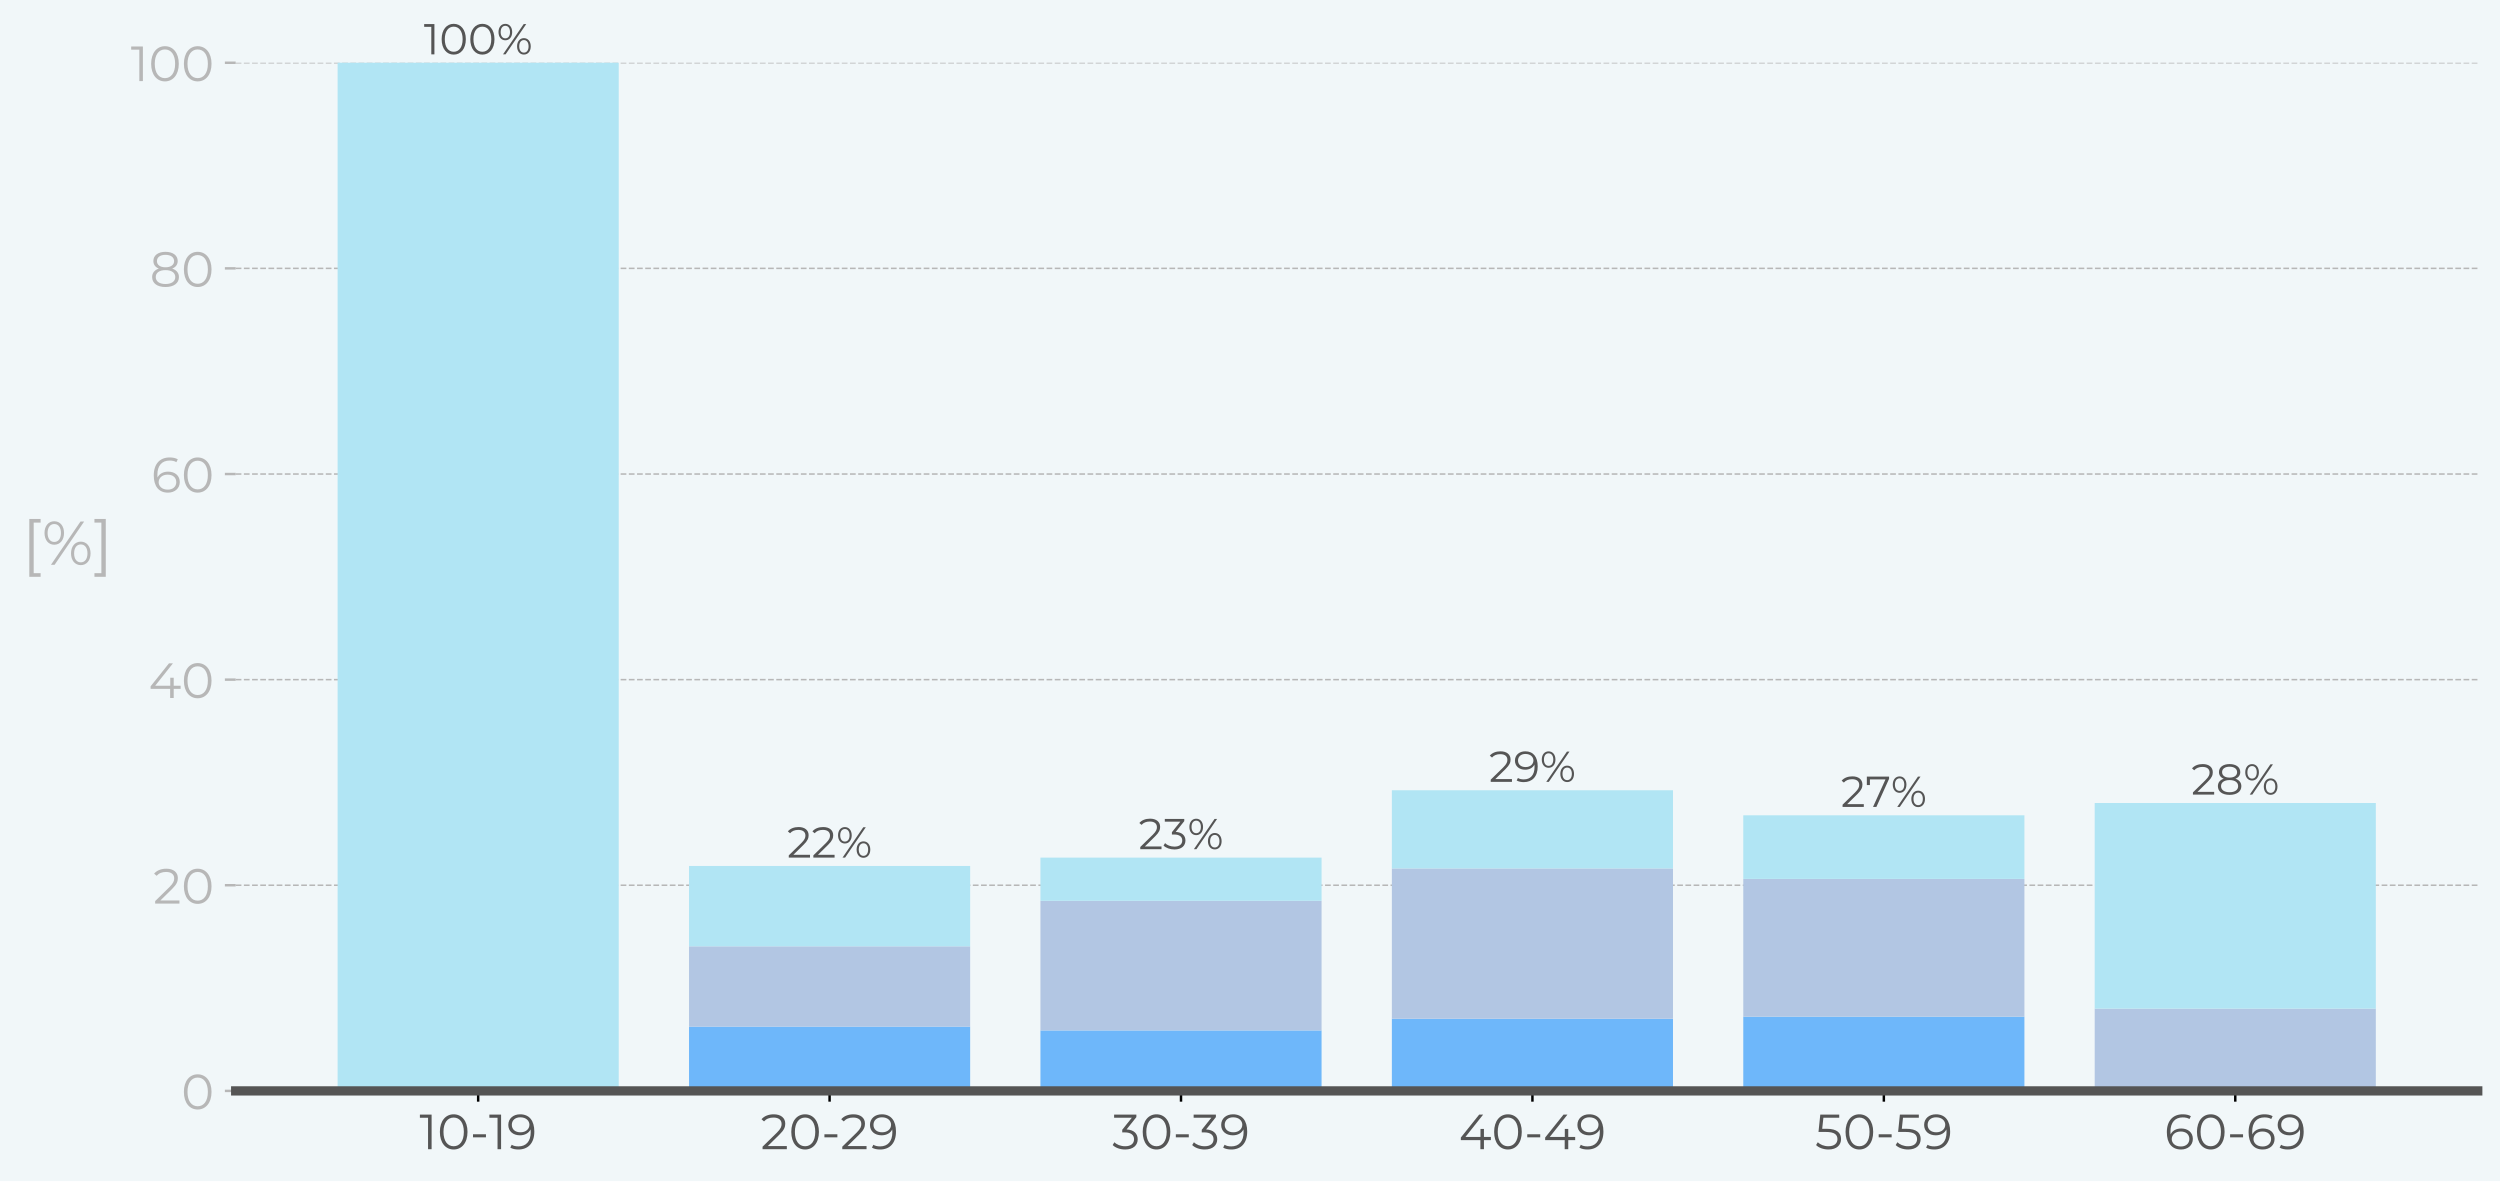
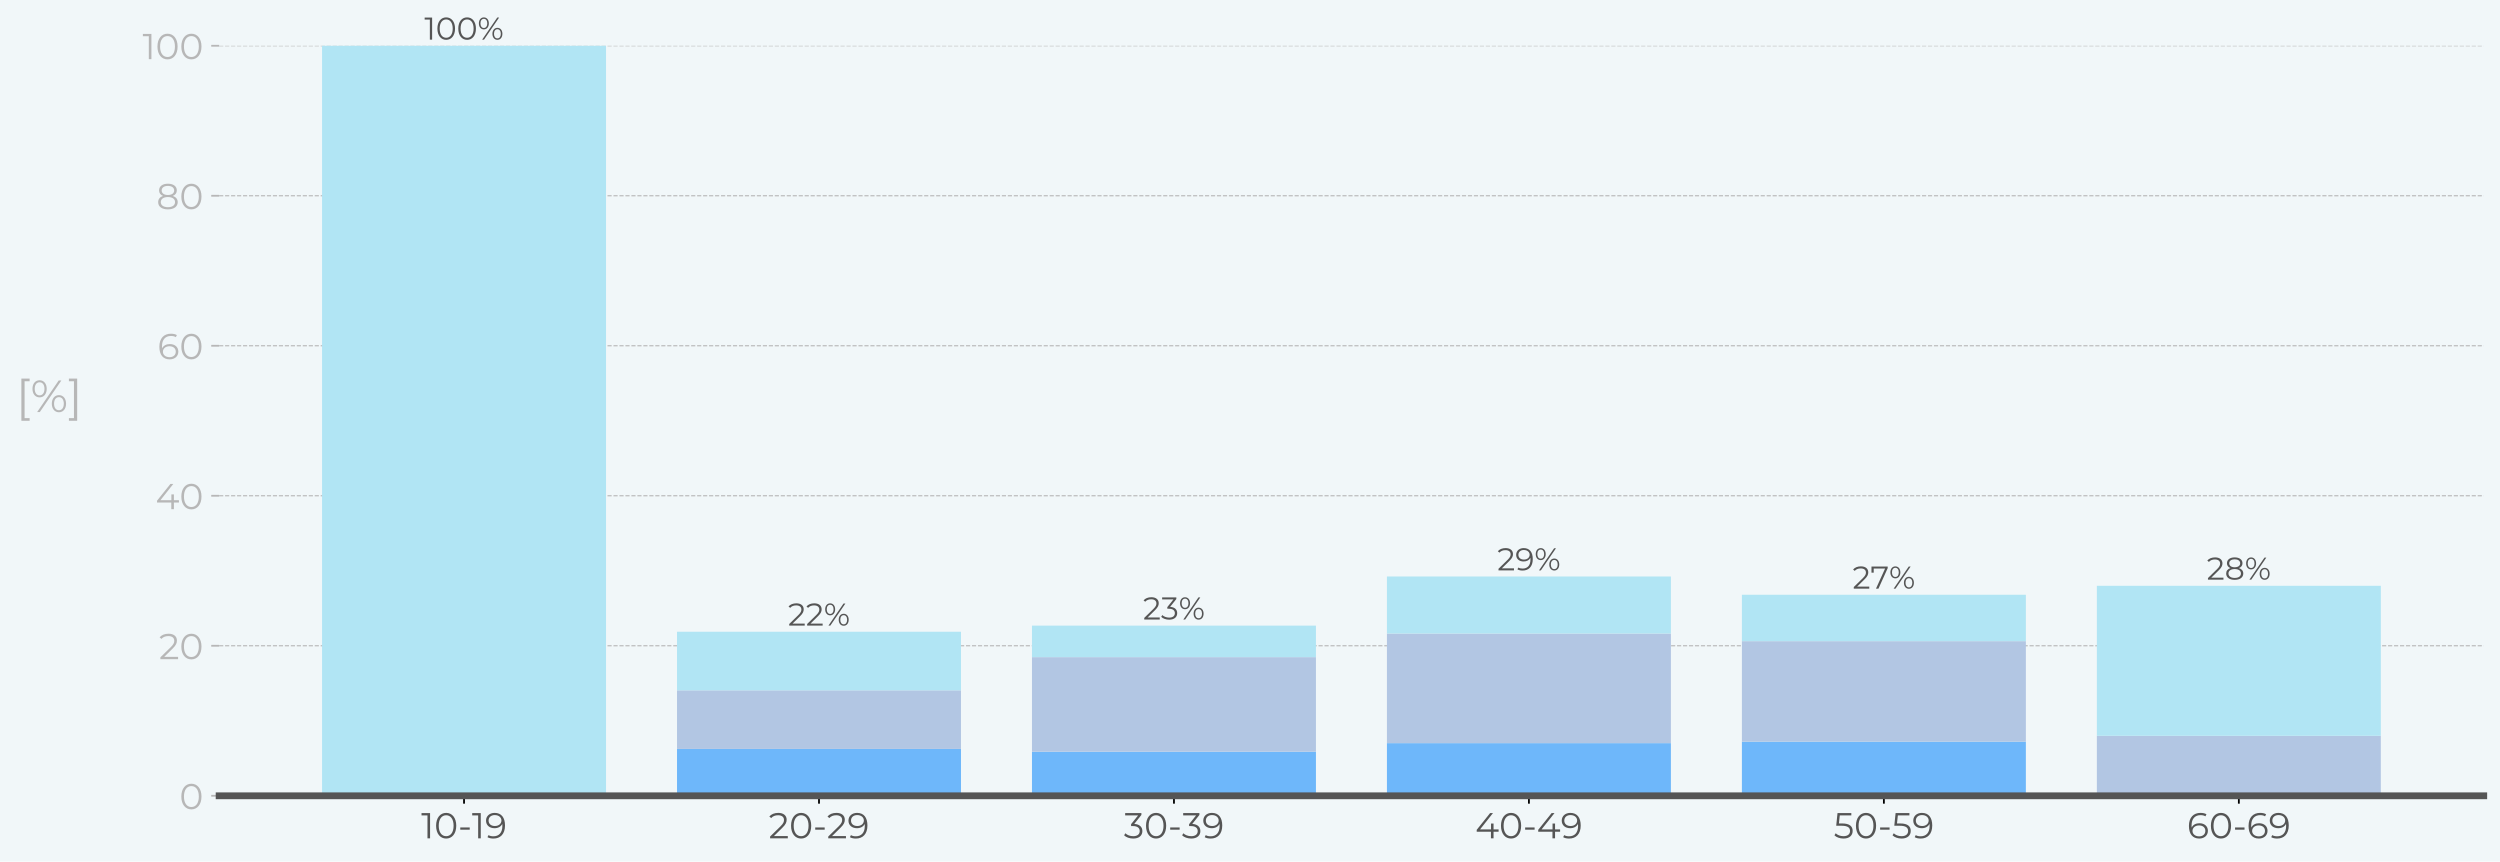
- <svg xmlns="http://www.w3.org/2000/svg" xmlns:xlink="http://www.w3.org/1999/xlink" width="808.855pt" height="382.123pt" viewBox="0 0 808.855 382.123" version="1.1">
+ <svg xmlns="http://www.w3.org/2000/svg" xmlns:xlink="http://www.w3.org/1999/xlink" width="1108.78pt" height="382.123pt" viewBox="0 0 1108.78 382.123" version="1.1">
  <defs>
    <style type="text/css">*{stroke-linejoin: round; stroke-linecap: butt}</style>
  </defs>
  <g id="figure_1">
    <g id="patch_1">
-       <path d="M 0 382.123  L 808.855 382.123  L 808.855 0  L 0 0  z " style="fill: #f1f7f9" />
+       <path d="M 0 382.123  L 1108.78 382.123  L 1108.78 0  L 0 0  z " style="fill: #f1f7f9" />
    </g>
    <g id="axes_1">
      <g id="patch_2">
-         <path d="M 76.255 352.945  L 801.655 352.945  L 801.655 20.305  L 76.255 20.305  z " style="fill: #f1f7f9" />
+         <path d="M 97.18 352.945  L 1101.58 352.945  L 1101.58 20.305  L 97.18 20.305  z " style="fill: #f1f7f9" />
      </g>
      <g id="matplotlib.axis_1">
        <g id="xtick_1">
          <g id="line2d_1">
            <defs>
-               <path id="mb04556d21f" d="M 0 0  L 0 3.5  " style="stroke: #000000; stroke-width: 0.8" />
+               <path id="m807997ced9" d="M 0 0  L 0 3.5  " style="stroke: #000000; stroke-width: 0.8" />
            </defs>
            <g>
-               <use xlink:href="#mb04556d21f" x="154.707" y="352.945" style="stroke: #000000; stroke-width: 0.8" />
+               <use xlink:href="#m807997ced9" x="205.806" y="352.945" style="stroke: #000000; stroke-width: 0.8" />
            </g>
          </g>
          <g id="text_1">
-             <g style="fill: #555555" transform="translate(135.7074 371.8178)scale(0.16 -0.16)">
+             <g style="fill: #555555" transform="translate(186.8063 371.8178)scale(0.16 -0.16)">
              <defs>
                <path id="Montserrat-Regular-31" d="M 58 4480  L 58 4070  L 1114 4070  L 1114 0  L 1574 0  L 1574 4480  L 58 4480  z " transform="scale(0.015625)" />
                <path id="Montserrat-Regular-30" d="M 2118 -38  C 3155 -38 3910 813 3910 2240  C 3910 3667 3155 4518 2118 4518  C 1082 4518 333 3667 333 2240  C 333 813 1082 -38 2118 -38  z M 2118 384  C 1338 384 800 1043 800 2240  C 800 3437 1338 4096 2118 4096  C 2899 4096 3437 3437 3437 2240  C 3437 1043 2899 384 2118 384  z " transform="scale(0.015625)" />
                <path id="Montserrat-Regular-2d" d="M 384 1536  L 2061 1536  L 2061 1933  L 384 1933  L 384 1536  z " transform="scale(0.015625)" />
                <path id="Montserrat-Regular-39" d="M 1728 4518  C 858 4518 198 3981 198 3142  C 198 2323 819 1798 1709 1798  C 2330 1798 2854 2074 3078 2566  C 3091 2432 3098 2304 3098 2202  C 3098 986 2477 365 1510 365  C 1178 365 870 422 640 576  L 454 205  C 736 32 1114 -38 1517 -38  C 2733 -38 3565 755 3565 2278  C 3565 3693 2918 4518 1728 4518  z M 1779 2189  C 1088 2189 653 2566 653 3155  C 653 3750 1101 4128 1747 4128  C 2522 4128 2931 3661 2931 3168  C 2931 2611 2464 2189 1779 2189  z " transform="scale(0.015625)" />
              </defs>
              <use xlink:href="#Montserrat-Regular-31" />
              <use xlink:href="#Montserrat-Regular-30" x="36.1" />
              <use xlink:href="#Montserrat-Regular-2d" x="102.3" />
              <use xlink:href="#Montserrat-Regular-31" x="140.5" />
              <use xlink:href="#Montserrat-Regular-39" x="176.6" />
            </g>
          </g>
        </g>
        <g id="xtick_2">
          <g id="line2d_2">
            <g>
-               <use xlink:href="#mb04556d21f" x="268.406" y="352.945" style="stroke: #000000; stroke-width: 0.8" />
+               <use xlink:href="#m807997ced9" x="363.236" y="352.945" style="stroke: #000000; stroke-width: 0.8" />
            </g>
          </g>
          <g id="text_2">
-             <g style="fill: #555555" transform="translate(246.0939 371.8178)scale(0.16 -0.16)">
+             <g style="fill: #555555" transform="translate(340.9233 371.8178)scale(0.16 -0.16)">
              <defs>
                <path id="Montserrat-Regular-32" d="M 928 410  L 2451 1907  C 3053 2496 3187 2880 3187 3309  C 3187 4058 2611 4518 1702 4518  C 1018 4518 461 4288 115 3878  L 442 3597  C 736 3936 1139 4096 1664 4096  C 2349 4096 2714 3776 2714 3258  C 2714 2950 2618 2650 2112 2150  L 250 326  L 250 0  L 3392 0  L 3392 410  L 928 410  z " transform="scale(0.015625)" />
              </defs>
              <use xlink:href="#Montserrat-Regular-32" />
              <use xlink:href="#Montserrat-Regular-30" x="56.8" />
              <use xlink:href="#Montserrat-Regular-2d" x="123" />
              <use xlink:href="#Montserrat-Regular-32" x="161.2" />
              <use xlink:href="#Montserrat-Regular-39" x="218" />
            </g>
          </g>
        </g>
        <g id="xtick_3">
          <g id="line2d_3">
            <g>
-               <use xlink:href="#mb04556d21f" x="382.105" y="352.945" style="stroke: #000000; stroke-width: 0.8" />
+               <use xlink:href="#m807997ced9" x="520.665" y="352.945" style="stroke: #000000; stroke-width: 0.8" />
            </g>
          </g>
          <g id="text_3">
-             <g style="fill: #555555" transform="translate(359.8555 371.8178)scale(0.16 -0.16)">
+             <g style="fill: #555555" transform="translate(498.4153 371.8178)scale(0.16 -0.16)">
              <defs>
                <path id="Montserrat-Regular-33" d="M 1856 2560  L 3123 4154  L 3123 4480  L 243 4480  L 243 4070  L 2534 4070  L 1293 2515  L 1293 2176  L 1613 2176  C 2445 2176 2822 1824 2822 1286  C 2822 730 2413 384 1670 384  C 1088 384 570 602 282 902  L 58 538  C 403 186 1024 -38 1670 -38  C 2752 -38 3296 538 3296 1286  C 3296 2003 2816 2509 1856 2560  z " transform="scale(0.015625)" />
              </defs>
              <use xlink:href="#Montserrat-Regular-33" />
              <use xlink:href="#Montserrat-Regular-30" x="56.4" />
              <use xlink:href="#Montserrat-Regular-2d" x="122.6" />
              <use xlink:href="#Montserrat-Regular-33" x="160.8" />
              <use xlink:href="#Montserrat-Regular-39" x="217.2" />
            </g>
          </g>
        </g>
        <g id="xtick_4">
          <g id="line2d_4">
            <g>
-               <use xlink:href="#mb04556d21f" x="495.805" y="352.945" style="stroke: #000000; stroke-width: 0.8" />
+               <use xlink:href="#m807997ced9" x="678.095" y="352.945" style="stroke: #000000; stroke-width: 0.8" />
            </g>
          </g>
          <g id="text_4">
-             <g style="fill: #555555" transform="translate(472.0045 371.8178)scale(0.16 -0.16)">
+             <g style="fill: #555555" transform="translate(654.2947 371.8178)scale(0.16 -0.16)">
              <defs>
                <path id="Montserrat-Regular-34" d="M 4141 1587  L 3245 1587  L 3245 2624  L 2797 2624  L 2797 1587  L 851 1587  L 3142 4480  L 2630 4480  L 256 1510  L 256 1178  L 2784 1178  L 2784 0  L 3245 0  L 3245 1178  L 4141 1178  L 4141 1587  z " transform="scale(0.015625)" />
              </defs>
              <use xlink:href="#Montserrat-Regular-34" />
              <use xlink:href="#Montserrat-Regular-30" x="66.1" />
              <use xlink:href="#Montserrat-Regular-2d" x="132.3" />
              <use xlink:href="#Montserrat-Regular-34" x="170.5" />
              <use xlink:href="#Montserrat-Regular-39" x="236.6" />
            </g>
          </g>
        </g>
        <g id="xtick_5">
          <g id="line2d_5">
            <g>
-               <use xlink:href="#mb04556d21f" x="609.504" y="352.945" style="stroke: #000000; stroke-width: 0.8" />
+               <use xlink:href="#m807997ced9" x="835.524" y="352.945" style="stroke: #000000; stroke-width: 0.8" />
            </g>
          </g>
          <g id="text_5">
-             <g style="fill: #555555" transform="translate(587.2236 371.8178)scale(0.16 -0.16)">
+             <g style="fill: #555555" transform="translate(813.2442 371.8178)scale(0.16 -0.16)">
              <defs>
                <path id="Montserrat-Regular-35" d="M 1510 2643  L 934 2643  L 1088 4070  L 3136 4070  L 3136 4480  L 685 4480  L 454 2234  L 1408 2234  C 2547 2234 2906 1875 2906 1299  C 2906 755 2502 384 1741 384  C 1165 384 653 602 365 902  L 141 538  C 486 186 1101 -38 1747 -38  C 2842 -38 3373 557 3373 1318  C 3373 2112 2861 2643 1510 2643  z " transform="scale(0.015625)" />
              </defs>
              <use xlink:href="#Montserrat-Regular-35" />
              <use xlink:href="#Montserrat-Regular-30" x="56.6" />
              <use xlink:href="#Montserrat-Regular-2d" x="122.8" />
              <use xlink:href="#Montserrat-Regular-35" x="161" />
              <use xlink:href="#Montserrat-Regular-39" x="217.6" />
            </g>
          </g>
        </g>
        <g id="xtick_6">
          <g id="line2d_6">
            <g>
-               <use xlink:href="#mb04556d21f" x="723.203" y="352.945" style="stroke: #000000; stroke-width: 0.8" />
+               <use xlink:href="#m807997ced9" x="992.954" y="352.945" style="stroke: #000000; stroke-width: 0.8" />
            </g>
          </g>
          <g id="text_6">
-             <g style="fill: #555555" transform="translate(700.2326 371.8178)scale(0.16 -0.16)">
+             <g style="fill: #555555" transform="translate(969.9837 371.8178)scale(0.16 -0.16)">
              <defs>
                <path id="Montserrat-Regular-36" d="M 2189 2682  C 1568 2682 1043 2406 819 1914  C 806 2048 800 2176 800 2278  C 800 3494 1421 4115 2387 4115  C 2720 4115 3027 4058 3258 3904  L 3443 4275  C 3162 4448 2784 4518 2381 4518  C 1165 4518 333 3725 333 2202  C 333 787 979 -38 2170 -38  C 3040 -38 3699 499 3699 1338  C 3699 2157 3078 2682 2189 2682  z M 2150 352  C 1376 352 966 819 966 1312  C 966 1869 1434 2291 2118 2291  C 2810 2291 3245 1914 3245 1325  C 3245 730 2797 352 2150 352  z " transform="scale(0.015625)" />
              </defs>
              <use xlink:href="#Montserrat-Regular-36" />
              <use xlink:href="#Montserrat-Regular-30" x="60.9" />
              <use xlink:href="#Montserrat-Regular-2d" x="127.1" />
              <use xlink:href="#Montserrat-Regular-36" x="165.3" />
              <use xlink:href="#Montserrat-Regular-39" x="226.2" />
            </g>
          </g>
        </g>
      </g>
      <g id="matplotlib.axis_2">
        <g id="ytick_1">
          <g id="line2d_7">
-             <path d="M 76.255 352.945  L 801.655 352.945  " clip-path="url(#p711e7ab885)" style="fill: none; stroke-dasharray: 1.85,0.8; stroke-dashoffset: 0; stroke: #b7b7b7; stroke-width: 0.5" />
+             <path d="M 97.18 352.945  L 1101.58 352.945  " clip-path="url(#p257842acf2)" style="fill: none; stroke-dasharray: 1.85,0.8; stroke-dashoffset: 0; stroke: #b7b7b7; stroke-width: 0.5" />
          </g>
          <g id="line2d_8">
            <defs>
-               <path id="m7f0bf0dc2d" d="M 0 0  L -3.5 0  " style="stroke: #b7b7b7; stroke-width: 0.8" />
+               <path id="m3b0ac2b198" d="M 0 0  L -3.5 0  " style="stroke: #b7b7b7; stroke-width: 0.8" />
            </defs>
            <g>
-               <use xlink:href="#m7f0bf0dc2d" x="76.255" y="352.945" style="fill: #b7b7b7; stroke: #b7b7b7; stroke-width: 0.8" />
+               <use xlink:href="#m3b0ac2b198" x="97.18" y="352.945" style="fill: #b7b7b7; stroke: #b7b7b7; stroke-width: 0.8" />
            </g>
          </g>
          <g id="text_7">
-             <g style="fill: #b7b7b7" transform="translate(58.6625 358.8816)scale(0.16 -0.16)">
+             <g style="fill: #b7b7b7" transform="translate(79.5875 358.8816)scale(0.16 -0.16)">
              <use xlink:href="#Montserrat-Regular-30" />
            </g>
          </g>
        </g>
        <g id="ytick_2">
          <g id="line2d_9">
-             <path d="M 76.255 286.417  L 801.655 286.417  " clip-path="url(#p711e7ab885)" style="fill: none; stroke-dasharray: 1.85,0.8; stroke-dashoffset: 0; stroke: #b7b7b7; stroke-width: 0.5" />
+             <path d="M 97.18 286.417  L 1101.58 286.417  " clip-path="url(#p257842acf2)" style="fill: none; stroke-dasharray: 1.85,0.8; stroke-dashoffset: 0; stroke: #b7b7b7; stroke-width: 0.5" />
          </g>
          <g id="line2d_10">
            <g>
-               <use xlink:href="#m7f0bf0dc2d" x="76.255" y="286.417" style="fill: #b7b7b7; stroke: #b7b7b7; stroke-width: 0.8" />
+               <use xlink:href="#m3b0ac2b198" x="97.18" y="286.417" style="fill: #b7b7b7; stroke: #b7b7b7; stroke-width: 0.8" />
            </g>
          </g>
          <g id="text_8">
-             <g style="fill: #b7b7b7" transform="translate(49.575 292.3536)scale(0.16 -0.16)">
+             <g style="fill: #b7b7b7" transform="translate(70.5 292.3536)scale(0.16 -0.16)">
              <use xlink:href="#Montserrat-Regular-32" />
              <use xlink:href="#Montserrat-Regular-30" x="56.8" />
            </g>
          </g>
        </g>
        <g id="ytick_3">
          <g id="line2d_11">
-             <path d="M 76.255 219.889  L 801.655 219.889  " clip-path="url(#p711e7ab885)" style="fill: none; stroke-dasharray: 1.85,0.8; stroke-dashoffset: 0; stroke: #b7b7b7; stroke-width: 0.5" />
+             <path d="M 97.18 219.889  L 1101.58 219.889  " clip-path="url(#p257842acf2)" style="fill: none; stroke-dasharray: 1.85,0.8; stroke-dashoffset: 0; stroke: #b7b7b7; stroke-width: 0.5" />
          </g>
          <g id="line2d_12">
            <g>
-               <use xlink:href="#m7f0bf0dc2d" x="76.255" y="219.889" style="fill: #b7b7b7; stroke: #b7b7b7; stroke-width: 0.8" />
+               <use xlink:href="#m3b0ac2b198" x="97.18" y="219.889" style="fill: #b7b7b7; stroke: #b7b7b7; stroke-width: 0.8" />
            </g>
          </g>
          <g id="text_9">
-             <g style="fill: #b7b7b7" transform="translate(48.0875 225.8256)scale(0.16 -0.16)">
+             <g style="fill: #b7b7b7" transform="translate(69.0125 225.8256)scale(0.16 -0.16)">
              <use xlink:href="#Montserrat-Regular-34" />
              <use xlink:href="#Montserrat-Regular-30" x="66.1" />
            </g>
          </g>
        </g>
        <g id="ytick_4">
          <g id="line2d_13">
-             <path d="M 76.255 153.361  L 801.655 153.361  " clip-path="url(#p711e7ab885)" style="fill: none; stroke-dasharray: 1.85,0.8; stroke-dashoffset: 0; stroke: #b7b7b7; stroke-width: 0.5" />
+             <path d="M 97.18 153.361  L 1101.58 153.361  " clip-path="url(#p257842acf2)" style="fill: none; stroke-dasharray: 1.85,0.8; stroke-dashoffset: 0; stroke: #b7b7b7; stroke-width: 0.5" />
          </g>
          <g id="line2d_14">
            <g>
-               <use xlink:href="#m7f0bf0dc2d" x="76.255" y="153.361" style="fill: #b7b7b7; stroke: #b7b7b7; stroke-width: 0.8" />
+               <use xlink:href="#m3b0ac2b198" x="97.18" y="153.361" style="fill: #b7b7b7; stroke: #b7b7b7; stroke-width: 0.8" />
            </g>
          </g>
          <g id="text_10">
-             <g style="fill: #b7b7b7" transform="translate(48.9175 159.2976)scale(0.16 -0.16)">
+             <g style="fill: #b7b7b7" transform="translate(69.8425 159.2976)scale(0.16 -0.16)">
              <use xlink:href="#Montserrat-Regular-36" />
              <use xlink:href="#Montserrat-Regular-30" x="60.9" />
            </g>
          </g>
        </g>
        <g id="ytick_5">
          <g id="line2d_15">
-             <path d="M 76.255 86.833  L 801.655 86.833  " clip-path="url(#p711e7ab885)" style="fill: none; stroke-dasharray: 1.85,0.8; stroke-dashoffset: 0; stroke: #b7b7b7; stroke-width: 0.5" />
+             <path d="M 97.18 86.833  L 1101.58 86.833  " clip-path="url(#p257842acf2)" style="fill: none; stroke-dasharray: 1.85,0.8; stroke-dashoffset: 0; stroke: #b7b7b7; stroke-width: 0.5" />
          </g>
          <g id="line2d_16">
            <g>
-               <use xlink:href="#m7f0bf0dc2d" x="76.255" y="86.833" style="fill: #b7b7b7; stroke: #b7b7b7; stroke-width: 0.8" />
+               <use xlink:href="#m3b0ac2b198" x="97.18" y="86.833" style="fill: #b7b7b7; stroke: #b7b7b7; stroke-width: 0.8" />
            </g>
          </g>
          <g id="text_11">
-             <g style="fill: #b7b7b7" transform="translate(48.455 92.76956)scale(0.16 -0.16)">
+             <g style="fill: #b7b7b7" transform="translate(69.38 92.76956)scale(0.16 -0.16)">
              <defs>
                <path id="Montserrat-Regular-38" d="M 2899 2349  C 3360 2528 3616 2867 3616 3334  C 3616 4064 2982 4518 2035 4518  C 1088 4518 467 4064 467 3334  C 467 2867 717 2528 1171 2349  C 614 2163 307 1786 307 1248  C 307 454 960 -38 2035 -38  C 3104 -38 3776 454 3776 1248  C 3776 1779 3462 2163 2899 2349  z M 928 3322  C 928 3821 1357 4128 2035 4128  C 2707 4128 3149 3821 3149 3315  C 3149 2829 2733 2515 2035 2515  C 1338 2515 928 2829 928 3322  z M 2035 352  C 1242 352 774 698 774 1254  C 774 1805 1242 2150 2035 2150  C 2829 2150 3302 1805 3302 1254  C 3302 698 2829 352 2035 352  z " transform="scale(0.015625)" />
              </defs>
              <use xlink:href="#Montserrat-Regular-38" />
              <use xlink:href="#Montserrat-Regular-30" x="63.8" />
            </g>
          </g>
        </g>
        <g id="ytick_6">
          <g id="line2d_17">
-             <path d="M 76.255 20.305  L 801.655 20.305  " clip-path="url(#p711e7ab885)" style="fill: none; stroke-dasharray: 1.85,0.8; stroke-dashoffset: 0; stroke: #b7b7b7; stroke-width: 0.5" />
+             <path d="M 97.18 20.305  L 1101.58 20.305  " clip-path="url(#p257842acf2)" style="fill: none; stroke-dasharray: 1.85,0.8; stroke-dashoffset: 0; stroke: #b7b7b7; stroke-width: 0.5" />
          </g>
          <g id="line2d_18">
            <g>
-               <use xlink:href="#m7f0bf0dc2d" x="76.255" y="20.305" style="fill: #b7b7b7; stroke: #b7b7b7; stroke-width: 0.8" />
+               <use xlink:href="#m3b0ac2b198" x="97.18" y="20.305" style="fill: #b7b7b7; stroke: #b7b7b7; stroke-width: 0.8" />
            </g>
          </g>
          <g id="text_12">
-             <g style="fill: #b7b7b7" transform="translate(42.295 26.24156)scale(0.16 -0.16)">
+             <g style="fill: #b7b7b7" transform="translate(63.22 26.24156)scale(0.16 -0.16)">
              <use xlink:href="#Montserrat-Regular-31" />
              <use xlink:href="#Montserrat-Regular-30" x="36.1" />
              <use xlink:href="#Montserrat-Regular-30" x="102.3" />
            </g>
          </g>
        </g>
        <g id="text_13">
          <g style="fill: #b7b7b7" transform="translate(7.2 182.7441)scale(0.2 -0.2)">
            <defs>
              <path id="Montserrat-Regular-5b" d="M 730 -1242  L 1901 -1242  L 1901 -864  L 1184 -864  L 1184 4371  L 1901 4371  L 1901 4749  L 730 4749  L 730 -1242  z " transform="scale(0.015625)" />
              <path id="Montserrat-Regular-25" d="M 1280 2080  C 1875 2080 2291 2560 2291 3296  C 2291 4032 1875 4512 1280 4512  C 678 4512 269 4026 269 3296  C 269 2566 678 2080 1280 2080  z M 934 0  L 1312 0  L 4371 4480  L 3994 4480  L 934 0  z M 1280 2368  C 858 2368 589 2720 589 3296  C 589 3872 858 4224 1280 4224  C 1696 4224 1971 3878 1971 3296  C 1971 2714 1696 2368 1280 2368  z M 4026 -32  C 4627 -32 5037 454 5037 1184  C 5037 1914 4627 2400 4026 2400  C 3430 2400 3014 1914 3014 1184  C 3014 454 3430 -32 4026 -32  z M 4026 256  C 3610 256 3334 602 3334 1184  C 3334 1766 3610 2112 4026 2112  C 4448 2112 4717 1760 4717 1184  C 4717 608 4448 256 4026 256  z " transform="scale(0.015625)" />
              <path id="Montserrat-Regular-5d" d="M 1306 -1242  L 1306 4749  L 134 4749  L 134 4371  L 851 4371  L 851 -864  L 134 -864  L 134 -1242  L 1306 -1242  z " transform="scale(0.015625)" />
            </defs>
            <use xlink:href="#Montserrat-Regular-5b" />
            <use xlink:href="#Montserrat-Regular-25" x="31.8" />
            <use xlink:href="#Montserrat-Regular-5d" x="114.7" />
          </g>
        </g>
      </g>
      <g id="patch_3">
-         <path d="M 109.228 352.945  L 200.187 352.945  L 200.187 352.945  L 109.228 352.945  z " clip-path="url(#p711e7ab885)" style="fill: #6eb7fa" />
+         <path d="M 142.835 352.945  L 268.778 352.945  L 268.778 352.945  L 142.835 352.945  z " clip-path="url(#p257842acf2)" style="fill: #6eb7fa" />
      </g>
      <g id="patch_4">
-         <path d="M 222.927 352.945  L 313.886 352.945  L 313.886 332.155  L 222.927 332.155  z " clip-path="url(#p711e7ab885)" style="fill: #6eb7fa" />
+         <path d="M 300.264 352.945  L 426.208 352.945  L 426.208 332.155  L 300.264 332.155  z " clip-path="url(#p257842acf2)" style="fill: #6eb7fa" />
      </g>
      <g id="patch_5">
-         <path d="M 336.626 352.945  L 427.585 352.945  L 427.585 333.378  L 336.626 333.378  z " clip-path="url(#p711e7ab885)" style="fill: #6eb7fa" />
+         <path d="M 457.693 352.945  L 583.637 352.945  L 583.637 333.378  L 457.693 333.378  z " clip-path="url(#p257842acf2)" style="fill: #6eb7fa" />
      </g>
      <g id="patch_6">
-         <path d="M 450.325 352.945  L 541.284 352.945  L 541.284 329.602  L 450.325 329.602  z " clip-path="url(#p711e7ab885)" style="fill: #6eb7fa" />
+         <path d="M 615.123 352.945  L 741.067 352.945  L 741.067 329.602  L 615.123 329.602  z " clip-path="url(#p257842acf2)" style="fill: #6eb7fa" />
      </g>
      <g id="patch_7">
-         <path d="M 564.024 352.945  L 654.983 352.945  L 654.983 328.94  L 564.024 328.94  z " clip-path="url(#p711e7ab885)" style="fill: #6eb7fa" />
+         <path d="M 772.552 352.945  L 898.496 352.945  L 898.496 328.94  L 772.552 328.94  z " clip-path="url(#p257842acf2)" style="fill: #6eb7fa" />
      </g>
      <g id="patch_8">
-         <path d="M 677.723 352.945  L 768.682 352.945  L 768.682 352.945  L 677.723 352.945  z " clip-path="url(#p711e7ab885)" style="fill: #6eb7fa" />
+         <path d="M 929.982 352.945  L 1055.925 352.945  L 1055.925 352.945  L 929.982 352.945  z " clip-path="url(#p257842acf2)" style="fill: #6eb7fa" />
      </g>
      <g id="patch_9">
-         <path d="M 109.228 352.945  L 200.187 352.945  L 200.187 352.945  L 109.228 352.945  z " clip-path="url(#p711e7ab885)" style="fill: #b2c6e3" />
+         <path d="M 142.835 352.945  L 268.778 352.945  L 268.778 352.945  L 142.835 352.945  z " clip-path="url(#p257842acf2)" style="fill: #b2c6e3" />
      </g>
      <g id="patch_10">
-         <path d="M 222.927 332.155  L 313.886 332.155  L 313.886 306.168  L 222.927 306.168  z " clip-path="url(#p711e7ab885)" style="fill: #b2c6e3" />
+         <path d="M 300.264 332.155  L 426.208 332.155  L 426.208 306.168  L 300.264 306.168  z " clip-path="url(#p257842acf2)" style="fill: #b2c6e3" />
      </g>
      <g id="patch_11">
-         <path d="M 336.626 333.378  L 427.585 333.378  L 427.585 291.449  L 336.626 291.449  z " clip-path="url(#p711e7ab885)" style="fill: #b2c6e3" />
+         <path d="M 457.693 333.378  L 583.637 333.378  L 583.637 291.449  L 457.693 291.449  z " clip-path="url(#p257842acf2)" style="fill: #b2c6e3" />
      </g>
      <g id="patch_12">
-         <path d="M 450.325 329.602  L 541.284 329.602  L 541.284 280.971  L 450.325 280.971  z " clip-path="url(#p711e7ab885)" style="fill: #b2c6e3" />
+         <path d="M 615.123 329.602  L 741.067 329.602  L 741.067 280.971  L 615.123 280.971  z " clip-path="url(#p257842acf2)" style="fill: #b2c6e3" />
      </g>
      <g id="patch_13">
-         <path d="M 564.024 328.94  L 654.983 328.94  L 654.983 284.36  L 564.024 284.36  z " clip-path="url(#p711e7ab885)" style="fill: #b2c6e3" />
+         <path d="M 772.552 328.94  L 898.496 328.94  L 898.496 284.36  L 772.552 284.36  z " clip-path="url(#p257842acf2)" style="fill: #b2c6e3" />
      </g>
      <g id="patch_14">
-         <path d="M 677.723 352.945  L 768.682 352.945  L 768.682 326.334  L 677.723 326.334  z " clip-path="url(#p711e7ab885)" style="fill: #b2c6e3" />
+         <path d="M 929.982 352.945  L 1055.925 352.945  L 1055.925 326.334  L 929.982 326.334  z " clip-path="url(#p257842acf2)" style="fill: #b2c6e3" />
      </g>
      <g id="patch_15">
-         <path d="M 109.228 352.945  L 200.187 352.945  L 200.187 20.305  L 109.228 20.305  z " clip-path="url(#p711e7ab885)" style="fill: #b1e5f4" />
+         <path d="M 142.835 352.945  L 268.778 352.945  L 268.778 20.305  L 142.835 20.305  z " clip-path="url(#p257842acf2)" style="fill: #b1e5f4" />
      </g>
      <g id="patch_16">
-         <path d="M 222.927 306.168  L 313.886 306.168  L 313.886 280.18  L 222.927 280.18  z " clip-path="url(#p711e7ab885)" style="fill: #b1e5f4" />
+         <path d="M 300.264 306.168  L 426.208 306.168  L 426.208 280.18  L 300.264 280.18  z " clip-path="url(#p257842acf2)" style="fill: #b1e5f4" />
      </g>
      <g id="patch_17">
-         <path d="M 336.626 291.449  L 427.585 291.449  L 427.585 277.472  L 336.626 277.472  z " clip-path="url(#p711e7ab885)" style="fill: #b1e5f4" />
+         <path d="M 457.693 291.449  L 583.637 291.449  L 583.637 277.472  L 457.693 277.472  z " clip-path="url(#p257842acf2)" style="fill: #b1e5f4" />
      </g>
      <g id="patch_18">
-         <path d="M 450.325 280.971  L 541.284 280.971  L 541.284 255.682  L 450.325 255.682  z " clip-path="url(#p711e7ab885)" style="fill: #b1e5f4" />
+         <path d="M 615.123 280.971  L 741.067 280.971  L 741.067 255.682  L 615.123 255.682  z " clip-path="url(#p257842acf2)" style="fill: #b1e5f4" />
      </g>
      <g id="patch_19">
-         <path d="M 564.024 284.36  L 654.983 284.36  L 654.983 263.784  L 564.024 263.784  z " clip-path="url(#p711e7ab885)" style="fill: #b1e5f4" />
+         <path d="M 772.552 284.36  L 898.496 284.36  L 898.496 263.784  L 772.552 263.784  z " clip-path="url(#p257842acf2)" style="fill: #b1e5f4" />
      </g>
      <g id="patch_20">
-         <path d="M 677.723 326.334  L 768.682 326.334  L 768.682 259.806  L 677.723 259.806  z " clip-path="url(#p711e7ab885)" style="fill: #b1e5f4" />
+         <path d="M 929.982 326.334  L 1055.925 326.334  L 1055.925 259.806  L 929.982 259.806  z " clip-path="url(#p257842acf2)" style="fill: #b1e5f4" />
      </g>
      <g id="text_14">
-         <g style="fill: #555555" transform="translate(137.1089 17.58844)scale(0.14 -0.14)">
+         <g style="fill: #555555" transform="translate(188.2079 17.58844)scale(0.14 -0.14)">
          <use xlink:href="#Montserrat-Regular-31" />
          <use xlink:href="#Montserrat-Regular-30" x="36.1" />
          <use xlink:href="#Montserrat-Regular-30" x="102.3" />
          <use xlink:href="#Montserrat-Regular-25" x="168.5" />
        </g>
      </g>
      <g id="text_15">
-         <g style="fill: #555555" transform="translate(254.6514 277.4634)scale(0.14 -0.14)">
+         <g style="fill: #555555" transform="translate(349.4808 277.4634)scale(0.14 -0.14)">
          <use xlink:href="#Montserrat-Regular-32" />
          <use xlink:href="#Montserrat-Regular-32" x="56.8" />
          <use xlink:href="#Montserrat-Regular-25" x="113.6" />
        </g>
      </g>
      <g id="text_16">
-         <g style="fill: #555555" transform="translate(368.3778 274.7555)scale(0.14 -0.14)">
+         <g style="fill: #555555" transform="translate(506.9376 274.7555)scale(0.14 -0.14)">
          <use xlink:href="#Montserrat-Regular-32" />
          <use xlink:href="#Montserrat-Regular-33" x="56.8" />
          <use xlink:href="#Montserrat-Regular-25" x="113.2" />
        </g>
      </g>
      <g id="text_17">
-         <g style="fill: #555555" transform="translate(481.7619 252.9653)scale(0.14 -0.14)">
+         <g style="fill: #555555" transform="translate(664.0521 252.9653)scale(0.14 -0.14)">
          <use xlink:href="#Montserrat-Regular-32" />
          <use xlink:href="#Montserrat-Regular-39" x="56.8" />
          <use xlink:href="#Montserrat-Regular-25" x="117.7" />
        </g>
      </g>
      <g id="text_18">
-         <g style="fill: #555555" transform="translate(595.6009 261.0672)scale(0.14 -0.14)">
+         <g style="fill: #555555" transform="translate(821.6215 261.0672)scale(0.14 -0.14)">
          <defs>
            <path id="Montserrat-Regular-37" d="M 205 4480  L 205 3232  L 659 3232  L 659 4070  L 2963 4070  L 1120 0  L 1619 0  L 3494 4154  L 3494 4480  L 205 4480  z " transform="scale(0.015625)" />
          </defs>
          <use xlink:href="#Montserrat-Regular-32" />
          <use xlink:href="#Montserrat-Regular-37" x="56.8" />
          <use xlink:href="#Montserrat-Regular-25" x="115.7" />
        </g>
      </g>
      <g id="text_19">
-         <g style="fill: #555555" transform="translate(708.9576 257.0892)scale(0.14 -0.14)">
+         <g style="fill: #555555" transform="translate(978.7087 257.0892)scale(0.14 -0.14)">
          <use xlink:href="#Montserrat-Regular-32" />
          <use xlink:href="#Montserrat-Regular-38" x="56.8" />
          <use xlink:href="#Montserrat-Regular-25" x="120.6" />
        </g>
      </g>
      <g id="line2d_19">
-         <path d="M 76.255 352.945  L 801.655 352.945  " style="fill: none; stroke: #555555; stroke-width: 3; stroke-linecap: square" />
+         <path d="M 97.18 352.945  L 1101.58 352.945  " style="fill: none; stroke: #555555; stroke-width: 3; stroke-linecap: square" />
      </g>
    </g>
  </g>
  <defs>
-     <clipPath id="p711e7ab885">
-       <rect x="76.255" y="20.305" width="725.4" height="332.64" />
+     <clipPath id="p257842acf2">
+       <rect x="97.18" y="20.305" width="1004.4" height="332.64" />
    </clipPath>
  </defs>
</svg>
